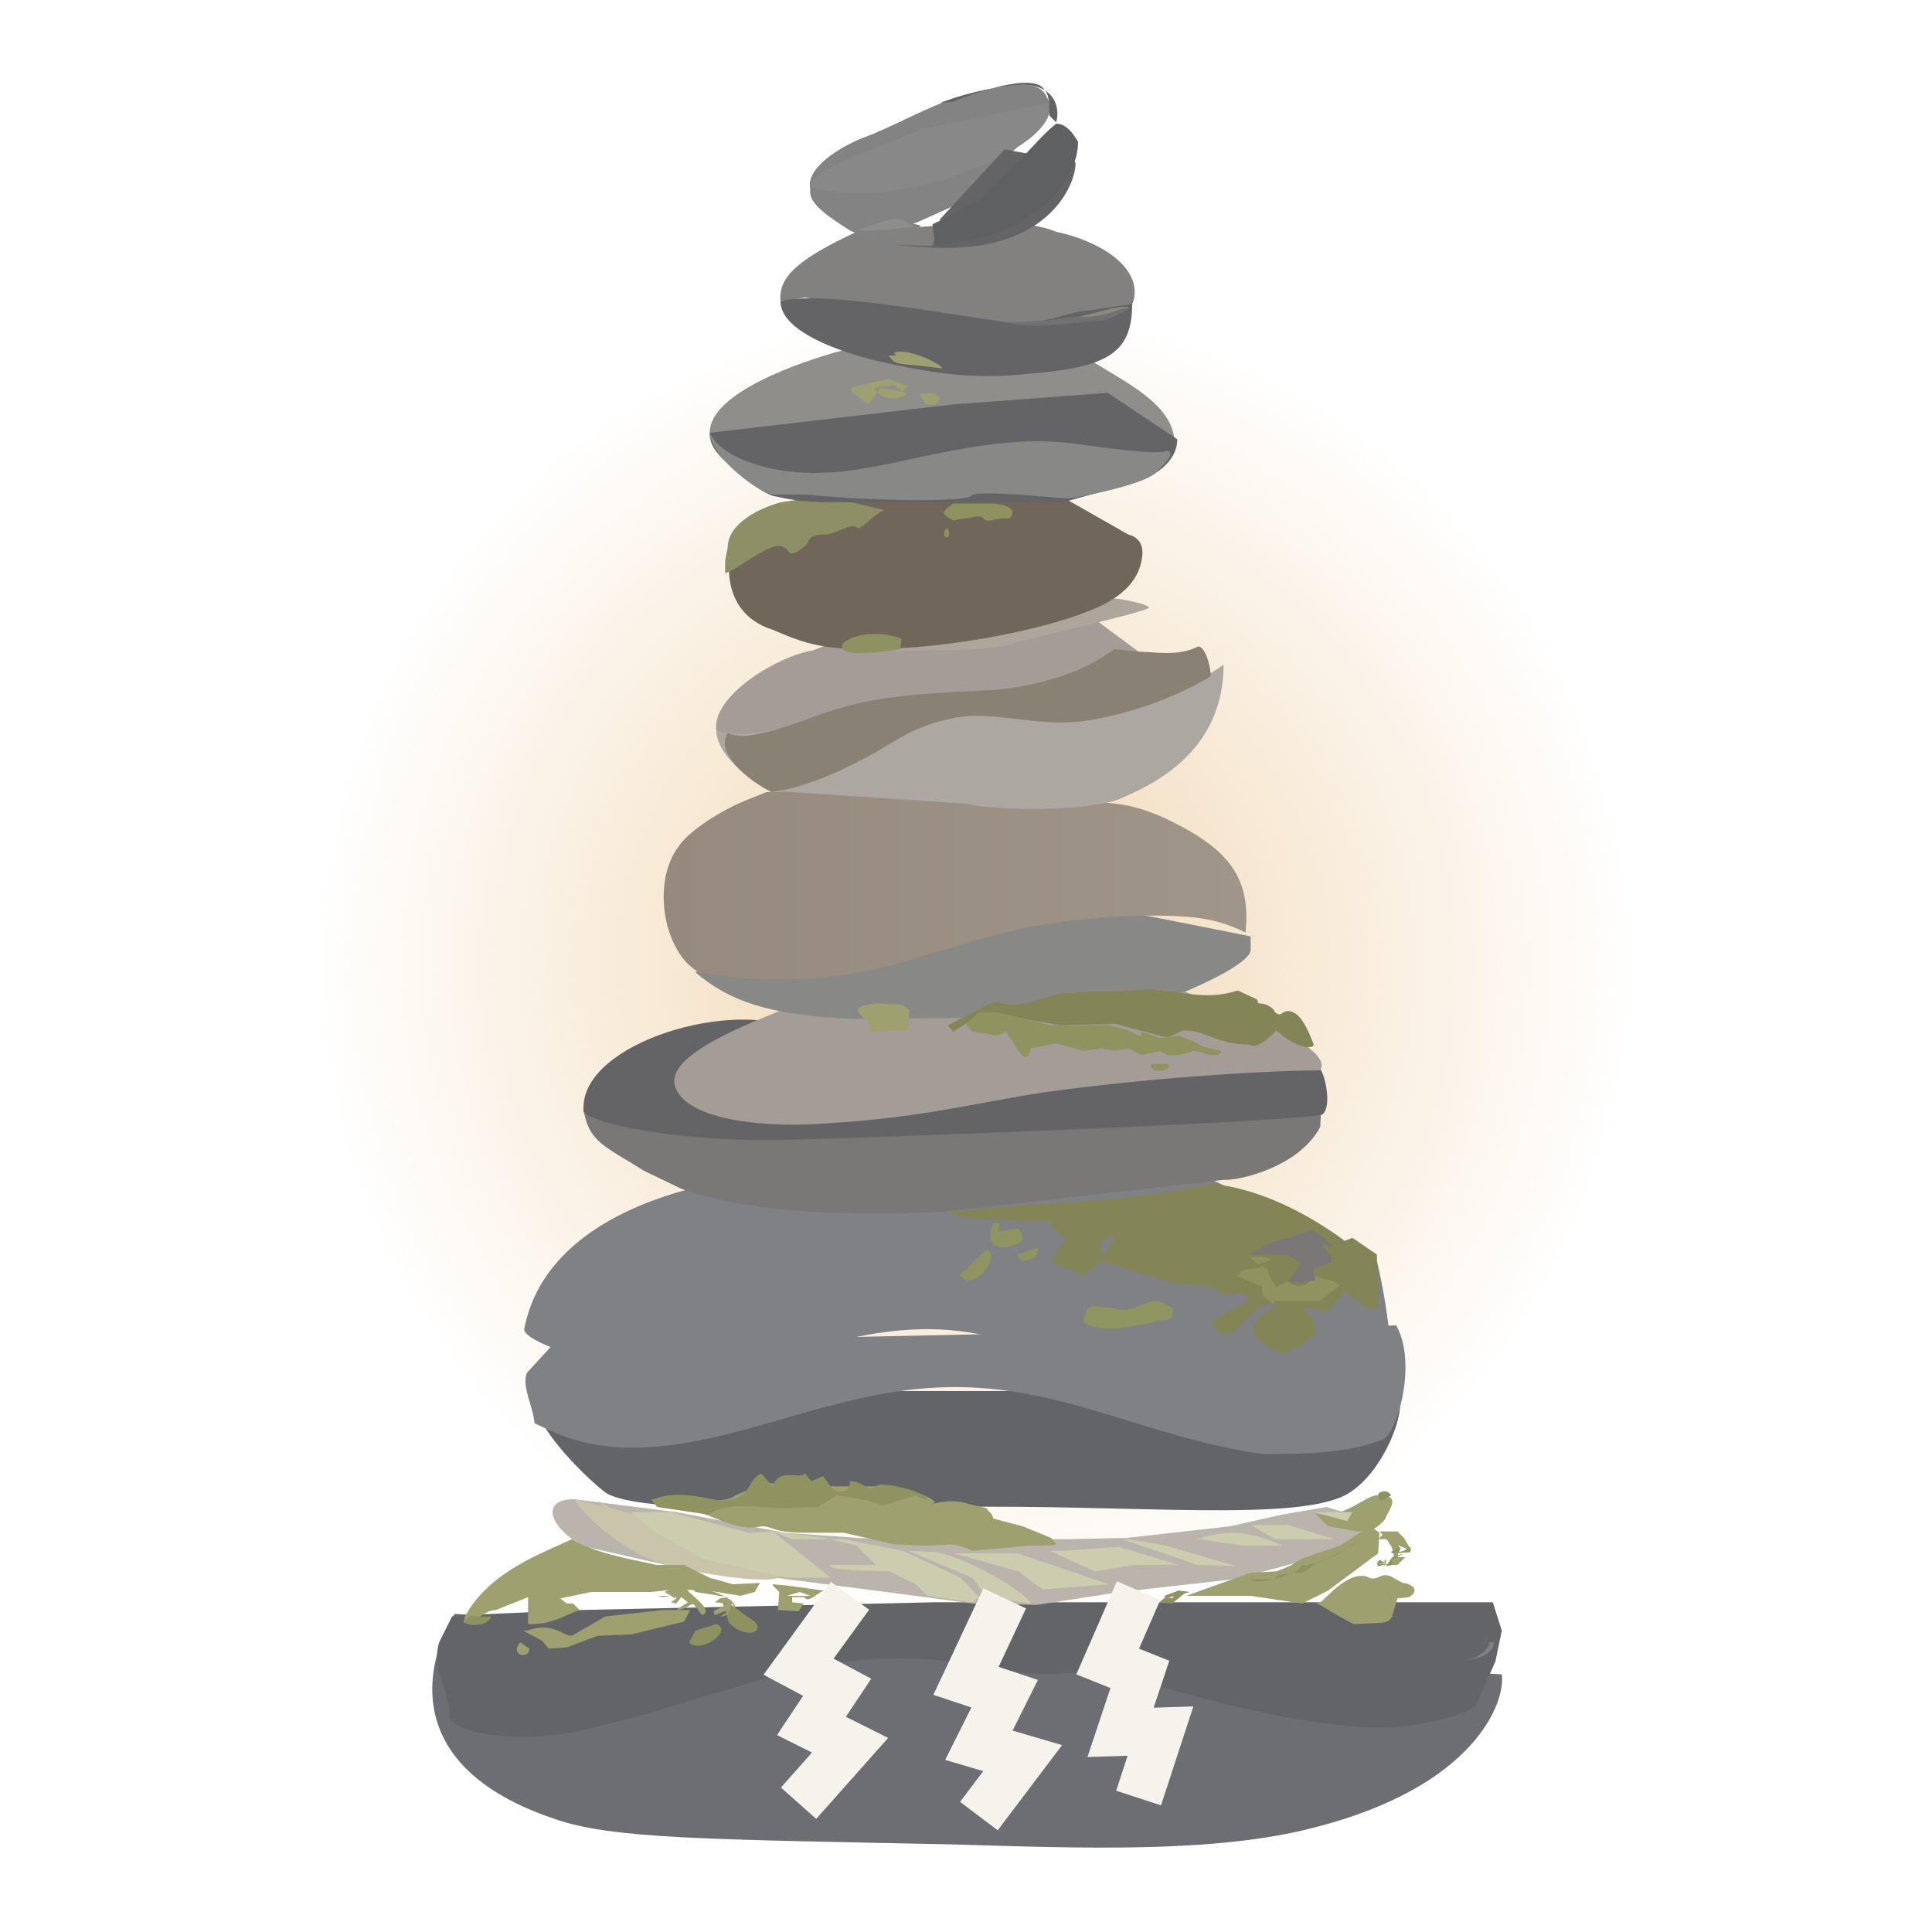
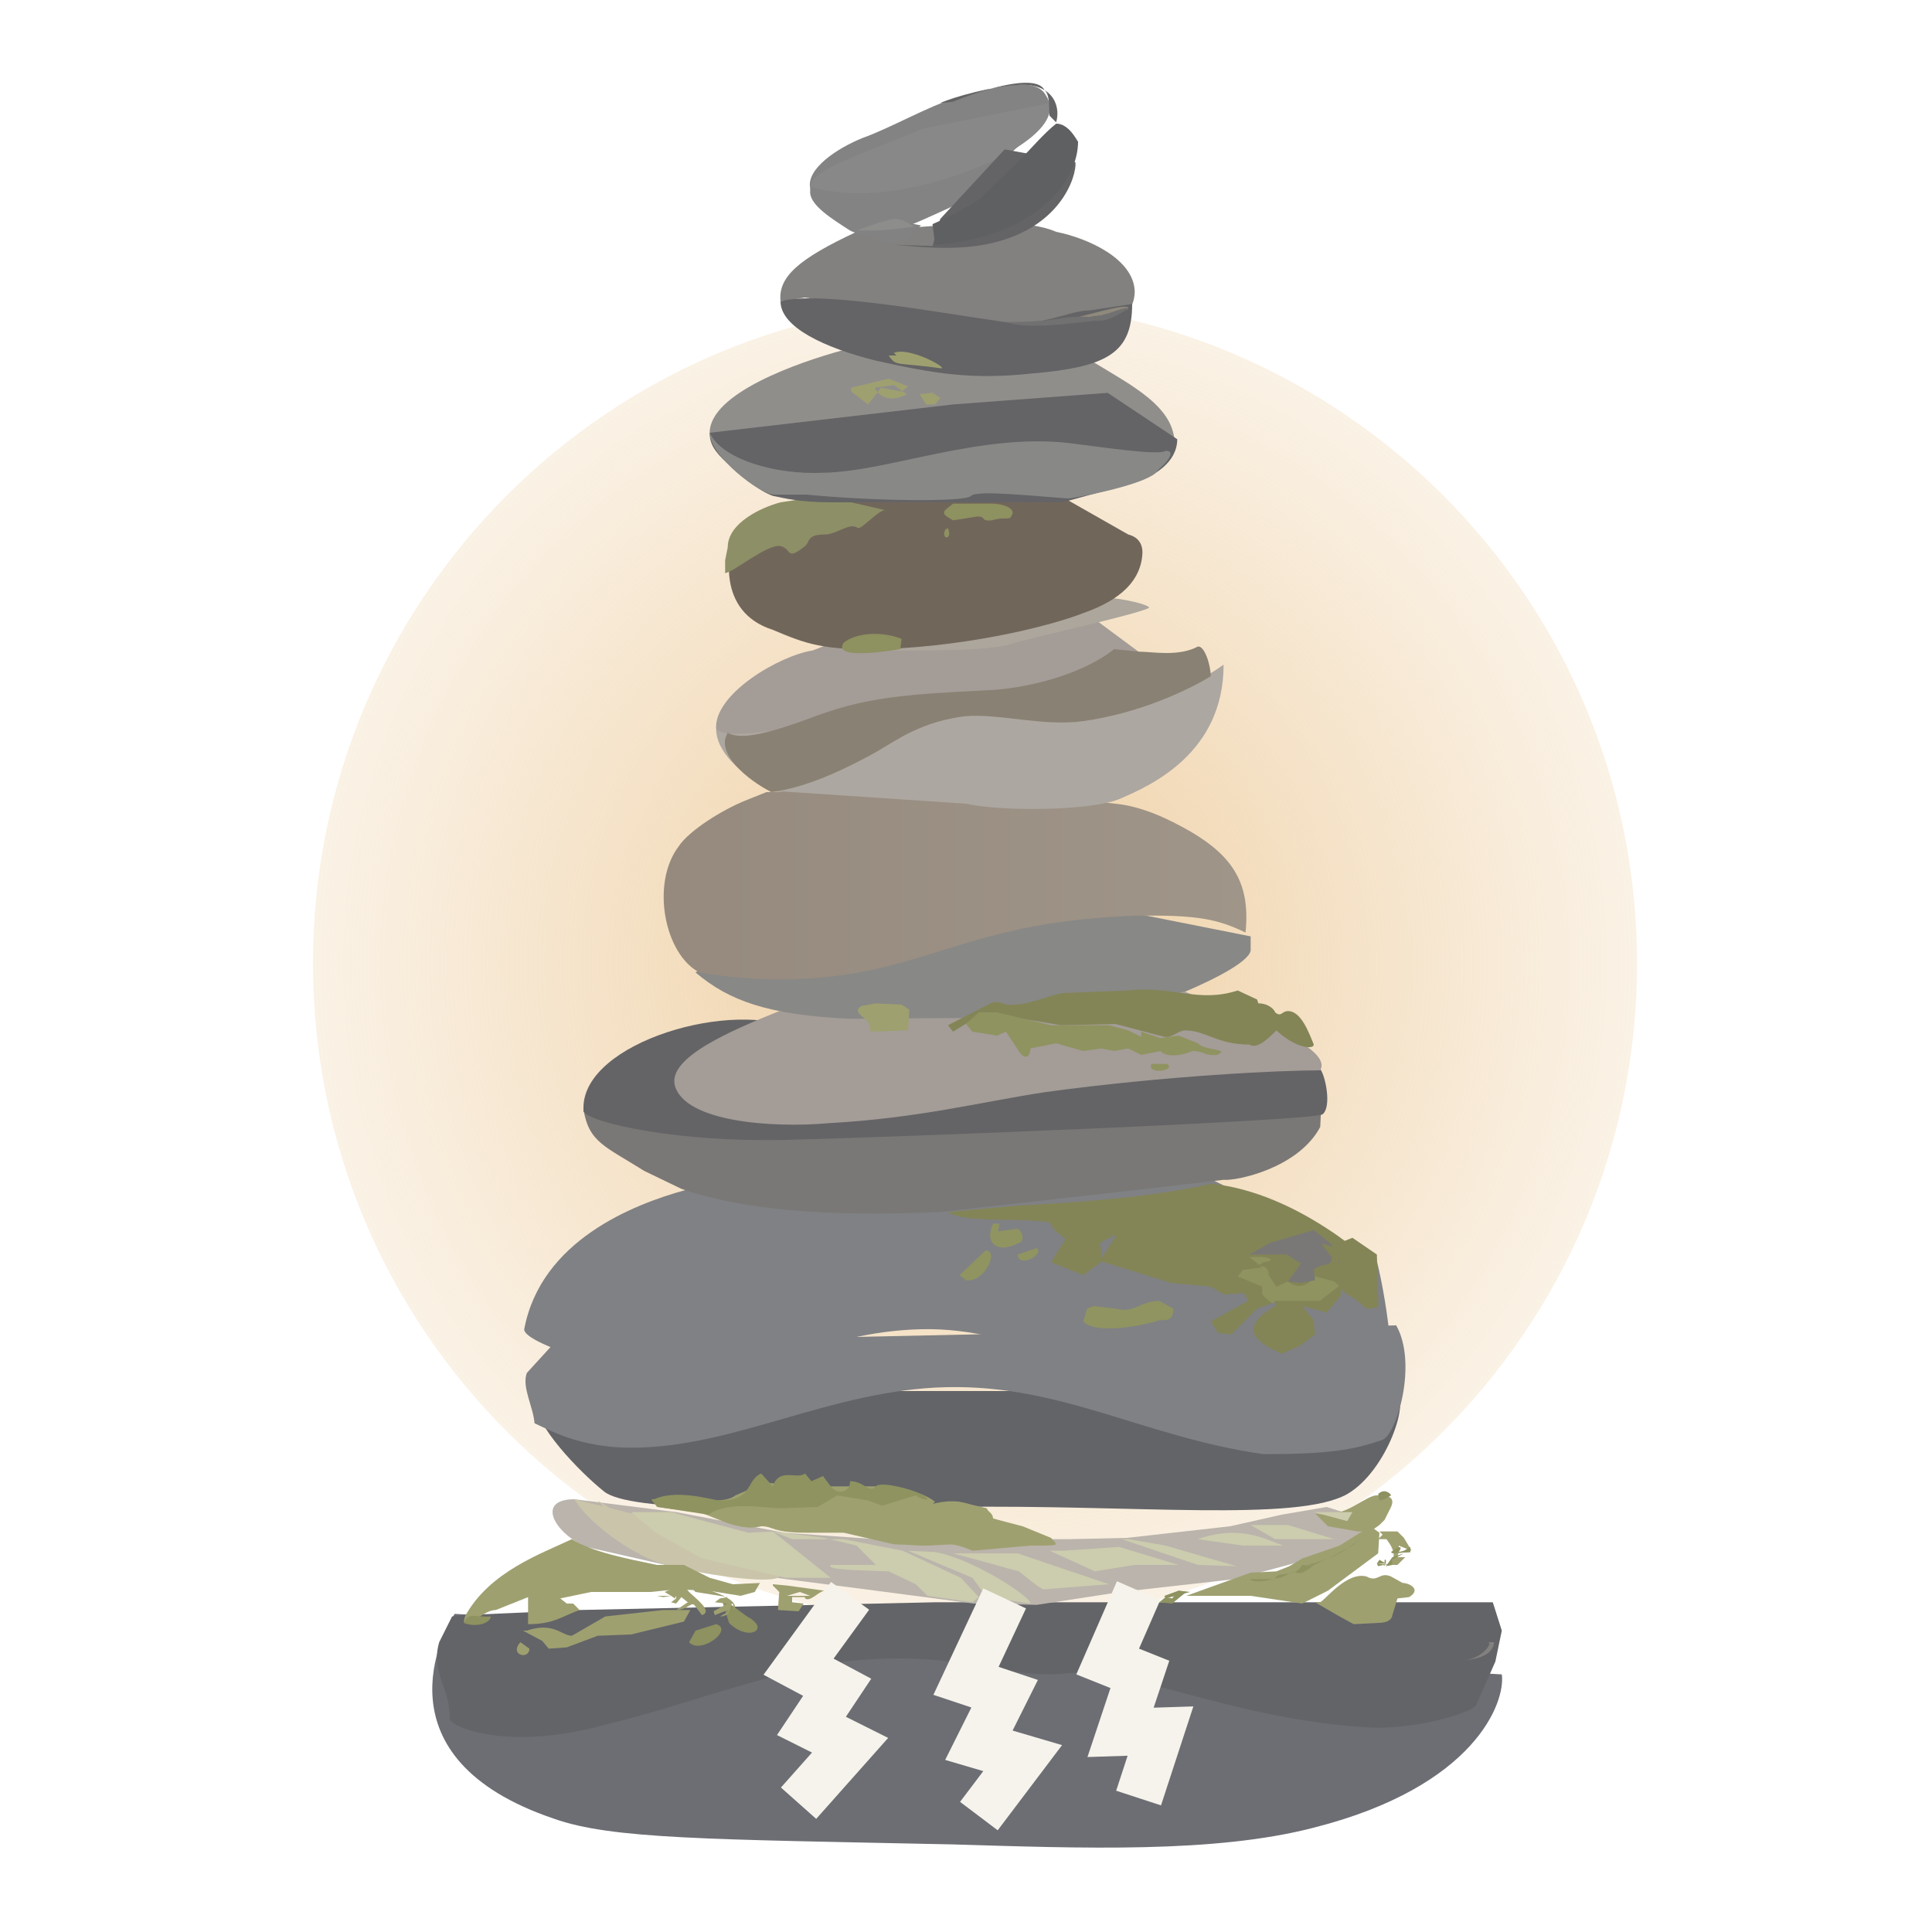
<svg xmlns="http://www.w3.org/2000/svg" viewBox="0 0 150 150">
-   <radialGradient id="SVGID_1_" cx="75.7" cy="75.15" r="51.36" gradientTransform="matrix(1 0 0 -1 0 150)" gradientUnits="userSpaceOnUse">
-     <stop stop-color="#EDCB9B" stop-opacity="0.8" offset="0" />
+   <radialGradient id="SVGID_1_" cx="75.7" cy="75.15" r="70" gradientTransform="matrix(1 0 0 -1 0 150)" gradientUnits="userSpaceOnUse">
+     <stop stop-color="#EDCB9B" stop-opacity="0.95" offset="0" />
    <stop stop-color="#EDCB9B" stop-opacity="0" offset="1" />
  </radialGradient>
  <circle fill="url(#SVGID_1_)" cx="75.7" cy="74.8" r="51.4" />
  <path fill="#6D6E74" d="m35.3 125.3c-0.9 1.3-6.2 11.2 7.7 15.9 4.5 1.6 12 1.6 31 2 10 0.3 20.3 0.7 28-1.3 12.6-3.2 14.9-9.8 14.6-11.9l-81.3-4.7z" />
  <path fill="#636468" d="m41.6 108.9c-0.1 1.7 3.3 5.3 5.3 6.9s13.1 1.4 27.1 1.2 26.7 1.2 30.6-1c3.1-1.8 5-7.5 3.7-8h-65.7l-1 0.9z" />
  <path fill="#808184" d="m43 104.3-2.1 2.3c-0.4 1.1 0.5 2.6 0.6 3.9 1.1 0.5 3.5 1.9 7.5 1.9 8.1 0 15.5-4.5 24.5-4.7s15.4 3.9 24.6 5.2c4.9 0 6.9-0.3 9.2-1.1 1.1-0.3 2.8-5.9 1.1-8.9l-65.4 1.4z" />
  <path fill="#808184" d="m53.2 92.4c-4 1.1-11.2 3.9-12.5 10.8-0.1 1.2 8.9 3.9 13.8 4 3.9 0 9-3.8 17-4s14.5 4.5 24.5 6.6c3 0.2 10.2-0.6 11.4-1.8 1.2-0.1 0.4-6.4-0.5-10.1l-13.8-6.8-39.9 1.3z" />
  <path fill="#797876" d="m52.9 92.3c4.6 1.6 11.1 2.2 20.1 1.8l16-1.8 6-0.7c1 0.1 5.8-0.9 7.5-4.1l0.2-3.9-57.4 2.5c0.4 2.6 1.7 2.9 4.7 4.8l2.9 1.4z" />
  <path fill="#646466" d="m45.3 86v0.3c0.6 0.9 7.3 2.4 15.7 2.2s41.5-1.5 41.7-2c0.7-0.6 0.2-3-0.2-3.5l-40.5-3c-5-2.5-16.7 0.9-16.7 6z" />
  <path fill="#A49C97" d="m60.5 78.5c-3.7 1.5-8.7 3.6-8.1 5.8 0.8 2.8 7.5 3.3 12 2.9 7-0.4 11.5-1.6 16.7-2.4 9.5-1.3 18.4-1.7 21.4-1.7 0.6-1-1.3-2.4-5.5-4.1l-5-2-21.5 1.9-10-0.4z" />
  <path fill="#888886" d="m54 75.5c2.6 2.2 5.6 3.3 12 3.6l13.6-0.1 12.4-2c2.6-1.1 5.2-2.5 5.1-3.3v-1l-13.1-2.6-23 1-7 4.4z" />
  <linearGradient id="SVGID_00000168098116095645154910000007339042362866796124_" x1="51.41" x2="96.9" y1="79.6" y2="79.6" gradientTransform="matrix(1 0 0 -1 0 150)" gradientUnits="userSpaceOnUse">
    <stop stop-color="#958A7D" offset="0" />
    <stop stop-color="#9F9588" offset="1" />
  </linearGradient>
  <path d="m58 62.1c-2 0.8-4.5 2.4-5.3 3.6-2.2 2.9-1.1 8.4 1.6 9.8 3.6 0.6 8.8 1 14.7-0.5 6.1-1.6 9.5-3.5 19-3.9 5.1-0.1 6.6 0.3 8.7 1.3 0.4-3.8-1-5.9-4.2-7.8-1.9-1.1-3.9-2-5.9-2.2l-13.6-1.5-13.5 0.6-1.5 0.6z" fill="url(#SVGID_00000168098116095645154910000007339042362866796124_)" />
  <path fill="#ADA7A1" d="m55.6 56.6c0 1.6 1.6 3.4 4.4 4.8l15 1c2.6 0.6 9.7 0.6 12-0.4s8-3.5 8-10.4c-1.9 1.4-5.2 2.9-9 3.4h-17l-11 1.9-2.4-0.3z" />
  <path fill="#A49C97" d="m63.1 50.5c-2.6 0.4-7.7 3.4-7.5 6.1 1 0.9 4.5 0 9.4-0.5 4-0.4 9.5-0.5 12-0.6 3.3-0.1 8.6-1.4 11.4-4.9l-5.4-4-15 2-4.9 1.9z" />
  <path fill="#ACA69C" d="m68 49.5-0.9 0.6 0.9 0.4c2.6 0 8.8 0.1 10.5-0.5 1.2-0.4 9.8-2.3 10.7-2.8 0.2-0.2-2.1-0.8-3.6-0.8l-6.1 0.6-8.4 0.6-3.1 1.9z" />
  <path fill="#71665A" d="m64.5 38.6c-1-0.1-5.8 0.7-7.4 3-0.6 1.1-1.5 5.9 2.9 7.3 2.6 1.1 3.9 1.6 8.6 1.5 7.4-0.3 13.5-2 15.5-2.8 2-0.7 4.5-2 4.6-4.7 0-1-0.7-1.3-1.1-1.4l-5.1-2.9-16.4-0.2-1.6 0.2z" />
  <path fill="#8D8F66" d="m56.3 43.5v1c0.7-0.1 3.3-2.3 4.3-2.1 0.9 0.2 0.4 1.2 1.9 0 0.4-0.3 0.1-0.9 1.5-0.9 1 0 2-1 2.6-0.5 0.3 0.1 1.5-1.3 2.1-1.4l-4.8-1.1-3.3 0.5c-1.5 0.4-4.1 1.6-4.1 3.5l-0.2 1z" />
  <path fill="#908E8B" d="m65.4 27.2c-3.3 0.9-10.3 3.3-10.3 6.4l20.9 1.4 8-1.6 7.2 1.1c0-2.9-3.2-4.5-6.5-6.5l-10.3-1.6-9 0.8z" />
  <path fill="#646466" d="m55.1 33.6c0 0.8 0.3 1.4 1.4 2.4s2.4 2.1 3.5 2.5c1 0.2 2.1 0.5 4.6 0.5h17.9l5.5-1.5c1.6-0.5 3.4-1.6 3.4-3.4l-5.4-3.6-12 0.9-18.9 2.2z" />
  <path fill="#82817F" d="m60.6 23.4c-0.2-1.9 1.4-3.3 5.9-5.4l6.5-0.5c2.9-0.3 7-0.4 9 0.5 2.5 0.5 6 2.1 6.1 4.6 0 3-4.1 3-5.6 3l-10.5-1.1-9.5-1.4-1.9 0.3z" />
  <path fill="#646466" d="m60.6 23.4c0 2 3.4 3.6 7.4 4.6 4.5 1 7.4 1.5 12.1 1 5.9-0.5 7.8-1.6 7.8-5.4l-3.3 0.5c-1.6 0-3.7 1.3-6.6 0.9-4.4-0.6-14.5-2.5-17.4-1.6z" />
  <path d="m62.9 14.6c-0.3-1.5 2.1-3.1 4.1-3.9 2-0.7 5.4-2.6 7-3 4.1-1.3 6.5-1.6 7.2-0.3 0.8 1.2-0.2 2-1.1 3l-6.1 5.6c-3.3 1.5-6 2.9-8 1.9-1.4-0.9-3-1.9-3.1-2.9v-0.4z" fill="#838383" />
  <path fill="#888888" d="m62.9 14.5c3.2 0.9 6.7 0.5 10.1-0.5 3.9-1.1 9-3.6 8.5-6l-9.9 2c-3.6 1.6-8.7 3.1-8.7 4.5z" />
  <path fill="#646466" d="m69.4 19c1.5 0.1 4.2 0.5 7 0 6-1.1 7.2-5.4 7.1-6.4l-5.5-1-5 5.4-0.6 2.1-3-0.1z" />
  <path d="m66.4 18c1 0.4 1.7 0.7 3.6 1l1.5-1.5-2.5-0.5-2.6 1z" fill="#828282" />
  <path fill="#646466" d="m74 7.9c1.9-0.8 6.4-2.3 7.1-0.9 0.5 0.4 0.3 1.9 0.4 2l0.5 0.5c0.4-1.4-0.4-3.1-3-2.9-1.9 0.1-4.9 0.9-6 1.4l1-0.1z" />
  <path d="m72.4 17.4c1-0.4 3.5-1.8 3.6-1.9l3-2.9c1.1-1.1 2-2.2 3-3 1 0 1.6 1.3 1.7 1.4 0 3.1-3.3 7.4-11.1 8l-0.2-1.6z" fill="#5F6062" />
  <path fill="#8D8D8C" d="m66.5 17.9s2.6-1 3.1-0.9c0.5 0 1.4 0.6 1.4 0.6s-2.4 0.3-3 0.3h-1.5z" />
  <path fill="#636468" d="m34.1 127.5c-0.7 2.4 0.9 3.6 0.8 5.9 0 0.7 4.6 2.6 12.1 0.5 5.6-1.3 12-3.9 18.6-4.9 9-1 12.3 1.5 17.4 0.9 4.9-0.4 12.5 3.5 22.9 4.2 4 0.3 8.5-1.2 8.7-1.7l1.5-3.4 0.5-2.4-0.7-2.2h-43.3l-27.6 0.6-9 0.4-0.9 0.1-1 2z" />
  <path fill="#82817F" d="m113.5 128.9c1.5 0 2.5-1.4 2-1.4h0.5c-0.1 1.4-2.5 1.4-2.5 1.4z" />
  <path fill="#646466" d="m81.1 18" />
  <path fill="#898173" d="m56.5 56.9c1.1 0.6 3.4 0 7.1-1.4 3.9-1.4 7-1.6 12.9-1.9 3.1-0.1 7.5-1.2 10-3.2l2 0.2c1 0 3 0.4 4.5-0.4 0.5-0.1 1 1.4 1 2.3-1.6 1-5.5 2.9-10 3.5-3 0.4-6.4-0.6-9-0.4-3.4 0.4-5.3 1.8-7 2.8-2 1.1-5.1 2.7-8.1 3.1-1.8-0.9-4.4-3-3.4-4.6z" />
  <path fill="#8F897C" d="m82.5 24.9c1.5-0.3 5-1.4 5.1-1v0.1l-2.1 0.5c-0.9 0-4.4 0.9-3 0.4z" />
  <path d="m78 25c1.4 0.4 3 0.4 7-0.1 1 0.1 1.6-0.4 2.6-0.9 0-0.4-1.7 0.6-3 0.6-2.6-0.1-2 0.4-6.6 0.4z" fill="#717172" />
  <path fill="#888886" d="m62.6 38.4c5 0.5 12.4 0.6 12.8 0.1s5.7 0.1 7.6 0.2c2-0.3 6.5-1.3 6.9-2.2 0.6-0.5 1.5-1.5 0.6-1.5-0.5 0.4-5-0.3-7.5-0.6-6.9-0.8-14 2.2-19 2.3-3.9 0.2-8-1.1-8.9-3.1 0 1.8 3.9 4.8 5 4.8h2.5z" />
  <path fill="#8C8B5C" d="m65.5 30.4" />
  <path fill="#9FA070" d="m66.1 30.1 2.9-0.7 1.5 0.6-0.5 0.4-1.6-0.3-1 1.3-1.3-1v-0.3zm1.8 0c0.2 0.5 1.1 1.3 2.5 0.5l-1-0.7-1.5 0.2zm3.5 0.5 0.5 0.8h0.7l0.4-0.5-0.6-0.4-1 0.1zm-2.4-3c0.6 0.9 0.6 0.5 4.1 1 0.4-0.1-2.6-1.7-3.7-1.2l0.2 0.2h-0.6z" />
  <path fill="#8E9160" d="m65.5 49.9c-0.4 0.6 0 1.2 4.4 0.5l0.1-0.8c-1.5-0.6-3.5-0.5-4.5 0.3zm8-10.4c-0.5 0.4 0 0.6 0.5 0.9l1.9-0.3c0.7 0 0.2 0.4 1.1 0.3 1-0.3 1.4 0 1.5-0.3 0.5-0.6-0.6-1-1.5-1h-3l-0.5 0.4zm-0.1 1.6c-0.4 0.8 0.6 0.9 0.2-0.1l-0.2 0.1z" />
  <path fill="#838557" d="m73.6 79.6 3.3-1.7c0.7-0.3 1 0.2 1.7 0.1 1.4 0 2.4-0.6 3.9-0.9l5.1-0.2c3.4-0.4 5.4 1 8.5 0l1.5 0.7 0.1 0.3c0.9 0 1.3 0.6 1.3 0.7 0.5 0.4 0.5-0.1 1-0.1 1 0 1.6 1.6 2 2.6 0 0.4-1.4 0.3-2.9-1.1-0.6 0.6-1.5 1.5-2.1 1.1-2.5 0-3.4-1.1-5-1.1-0.5 0-1 0.6-1.6 0.5l-3.8-1-4.2 0.1-6-1-2.4 1.5-0.4-0.5z" />
  <path fill="#9EA070" d="m66.9 78.1c-0.9 0.5 0.5 0.9 0.6 1.5l0.1 0.5 2.9-0.1 0.1-1.6-0.6-0.4-2-0.1-1.1 0.2z" />
  <path fill="#8F9360" d="m75 79.5 0.5 0.6 1.9 0.3 0.7-0.3 1 1.5c0.5 0.8 0.9 0.4 0.9-0.2l2-0.4 2.1 0.6 1.4-0.2 1 0.2 1.1-0.2 1 0.5 1.5-0.3c0.3 0.4 1.3 0.5 2.5 0 0.9 0 0.9 0.4 1.9 0.3 1.1-0.5-1-0.3-1.5-0.9l-1.5-0.6-1.4 0.2-1.5-0.5v0.4l-1-0.5-1.5-0.4h-4.5l-4.2-1h-1.4l-1 0.9zm14.4 3.1c-0.4 0.9 2 0.5 1.2 0h-1.2z" />
  <path fill="#909461" d="m74.5 99 2-1.9c1.1-0.1 0 2.5-1.5 2.3l-0.5-0.4zm2.6-4c-0.7 1.5 0.3 2.4 2 1.5 0.5-0.1 0.3-0.9-0.1-1.1l-1.5 0.2 0.1-0.6h-0.5zm1.9 2.4c0.1 1.1 2.1 0 1.5-0.5l-1.5 0.5zm5.4 4.2-0.3 1c0.9 1 4.4 0.4 5.9-0.1 0.5 0 1.1 0.1 1.1-0.9l-1.1-0.6c-1.5 0-1.9 1-3.4 0.6l-1.7-0.2-0.5 0.2z" />
  <path fill="#838557" d="m73.6 94.1c1.4 0.9 5.4 0.4 7.9 0.8 0.5 1.1 1.5 1.1 1.1 1.5l-1 1.6 2.5 1 1.5-1.1-0.2-1.4 1.1-0.6 0.1 0.1-1.2 1.9 5.5 1.7 3.1 0.3 1 0.6 1.6-0.1 0.3 0.6-2.9 1.6 0.6 0.9 1 0.1 2-2 1.4-0.5v0.3c-2.6 1.5-2 2.6 0.5 3.7l1.4-0.6 1.2-0.9-0.1-1.1-0.9-1.1 1.9 0.5 1.1-1.3v-0.5l0.5 0.4 1.9 1.1 0.4-0.2 0.1-0.5-0.1-2.5s-5.9-5.8-12.9-6.5c-4.6 1.1-11.1 1.5-15 1.7l-5.4 0.5z" />
  <path fill="#8F9360" d="m97 97.6 1 0.8-1.5 0.2-0.4 0.5 1.9 0.8v0.6c1 1.1 1 0.5 0.9 0.5h0.1 3.5c0.5-0.5 2-1.4 1.5-1.4l-1.9-0.5c-1 1.3-2 0.5-2.1 0.4l-0.9 0.4-0.6-0.9c0-1.1-1.4-0.5-0.4-1 0.9-0.1 0.8-0.5-1.1-0.4z" />
  <path fill="#797876" d="m97.9 97.4h2l1.1 0.7-1 1.4 1 0.1 1.1-0.2-0.1-0.8c0.6-0.6 1.5-0.2 1.4-1l-0.8-1c1.5 0 1.4 1.8 1.4 2.4 0.4 0.5 0.6 0 0-1.1v-0.8l-2-1.6-3.4 1-1.6 0.9h0.9z" />
  <path fill="#838557" d="m103 96.9 1 1-0.1 1.1-0.8 0.1 3 2.5 0.8-0.1h0.1v0.1-0.1-0.5l-0.1-3.6-1.9-1.3-2 0.8z" />
  <path fill="#BAB4AC" d="m44.6 116.4c-3 0-1.6 2.6 0.9 3.7l6.6 1.5 4.4 0.4 4.5 0.6 7 0.9 7.6 1 4.9 0.1 6.5-1 8.9-1 5.6-1.5 3.9-1.6 1.1-1.4-3.5-1.1-3.5 0.6-4 0.9-8 0.9-4.5 0.1h-15l-7.1-0.5-8.4-1.6-7.9-1z" />
  <path fill="#CAC4AA" d="m44.6 116.4c0.8 1.5 4.4 4.5 7.5 5.2 3.3 0.8 7.4 1.3 8.3 0.9l0.6-0.5-6-2-4-2-6.4-1.6z" />
  <path fill="#9FA070" d="m36.1 125.5c1.9-3.5 6-4.9 8.3-6 1.6 1 4.2 1.5 6.6 2h2.1l2 1 1.8 0.5 2.1-0.1-0.4 0.7-1.1 0.3-2.5-0.4-2.5-0.1-2 0.2h-4.6l-2.4 0.5 0.5 0.4h0.5l0.5 0.5c-1.4 0.5-2 1.1-4 1.1v-2.1l-2.5 1c-1 0-2 1.4-2.5 0.9l0.1-0.4zm4.5 1.1 1.5 0.8 0.5 0.6 1.4-0.1 2.4-0.9 2.6-0.1 4.1-1 0.5-0.9h-2.1l-4.5 0.5-2.6 1.5c-0.8 0-1.4-1.1-3.5-0.4h-0.3zm-0.2 0.9c-0.9 1 0.7 1.4 0.7 0.5l-0.7-0.5z" />
  <path fill="#8E9160" d="m36 126c1 0.4 2.1 0 2.1-0.5-1.1 0.1-1.7-0.4-2.1 0.5zm17.5 1.5c0.9 1 3.5-1 2.1-1.4l-1.6 0.5-0.5 0.9zm2.6-3.1 0.5 1.6c1.5 1.5 3.3 0.5 1.4-0.5l-1.5-1.1h-0.4z" />
  <path fill="#9EA070" d="m50.6 116.4 0.4 0.6 3 0.4c1 0 3.1 1.6 5.1 1.1 1 0 0.8 0.5 3.5 0.5h2.9l3.9 0.9 2.6 0.1 2-0.1 1.5 0.2 6.5-0.2-2.9-1.4-2-0.6-0.5-0.8-2.1-0.5c-1.4-0.2-2.5 0.4-1.9 0-1.5-1.2-4.1-1-4.5-1.2h-6l-2.7-0.3-2.3 1c-0.5 0.4-1.6 0.5-2.6 0.3l-1.9-0.3-1.7 0.3h-0.3z" />
  <path fill="#9FA070" d="m54 117.1c1.5 0.9 2.5 1 4.6 1 1.3 0 1.5 0.9 2.9 0.8 1.9 0 3.5-0.5 5.5 0.1 2.9 1 4 1.1 6.1 0.9 0.9-0.2 2.4 0.5 2.4 0.5l4.5-0.4c2.5 0 2.1 0 1.6-0.6l-2.2-0.9-2.3-0.6c0-0.5-0.7-0.9-1.6-1-0.5-0.3-1.9-0.5-3 0-1.4-0.4-4 2-6 1.6-2.6-0.6-1.5-2-2.6-2-0.5 0-1.4 1.5-2.9 1-1.6-0.6-1.5-0.4-3 0l-2 0.5c-0.5 0-1-1.1-2-0.9z" />
  <path fill="#8F9360" d="m59.1 114.4c-1.2 0.5-0.6 2.1-3.2 2.1-0.5 0-3.5-1-5.3 0l0.5 0.5 3.9 0.6c1.5-1.1 4.4-0.5 5.6-0.5l2.9-0.1 1.5-0.9 2.4 0.4 1.1 0.4 2.6-0.8c0.4 0.3 0.9 0.4 0.9 0.3 0-0.5-3.6-1.5-4-1-0.5 0.6-0.9-0.4-2-0.4 0 1-1.1 1-1.5 0.4l-0.6-0.8-0.9 0.4-0.5-0.6c-0.6 0.5-2-0.5-2.5 1l-0.9-1z" />
  <path fill="#9FA070" d="m51.6 123.6 0.5 0.3h-1.1l0.5 0.1 0.6-0.1 0.3 0.2 0.1-0.2v0.2l-0.4 0.3 0.4 0.1 0.4-0.5 0.5 0.4-0.9 0.6h-0.1c1 0 1.2-0.6 1.5-0.4l0.6 0.8c0.9-0.3-0.5-1.3-1-1.8l-0.5-0.6-1.4 0.6zm1.8-0.6 0.6 0.6 2.5 0.4-0.6 0.1-0.4 0.3 1 0.1-1.1 0.6 0.1 0.3 1-0.4 0.1 0.1-0.7 0.4c1 0 0.7-1 1-1l0.1 0.5c0.5-0.9-2-1.6-3.6-2z" />
  <path fill="#9FA070" d="m60 123.1 0.5 0.5-0.1 1.4 1.6 0.1 0.4-0.6-0.9-0.1v-0.4h1v0.1c0.4 0.3 1-0.5 1.5-0.6l-2.9-0.4-1.1-0.1v0.1zm1.1 0.8 1-0.3 0.8 0.3h-1.8z" />
  <path fill="#CAC4AA" d="m46.4 116.5c2.7 3 6 5.1 12.6 6l-3.9-1.4-4.6-2.1-4.1-2.5z" />
  <path fill="#9EA070" d="m97.1 122.1 2-0.1 1-0.4 1-0.6 2.9-1 2.4-1.5 0.7 0.5-0.1 1.6-3.9 2.9-2 1-4-0.6h-5l5-1.8z" />
  <path fill="#9FA070" d="m102.1 124.4 1.9 1.1 1.1 0.6 1.9-0.1c1.1 0 1.1-0.6 1.1-0.6l0.4-1.3 0.9-0.1c1-0.6 0-1.1-0.5-1.1l-0.9-0.5c-0.9-0.4-1 0.5-1.9 0-1.5-0.4-3.1 1.7-3.6 2h-0.4zm0-6.9 1 1 2.3 0.4h1l0.7-0.5 0.4-0.4 0.5-1c0.4-0.9-0.5-0.9-1-0.9-1-0.1-2.5 1.9-4.9 1.4z" />
  <path fill="#8E9160" d="m107 116c0.5-0.5 1 0 1 0.1l-0.5 0.3-0.4 0.1-0.1-0.5z" />
  <path fill="#8F9360" d="m106.1 119c-1.1 1-2.1 1.9-4.6 2.5l0.6 0.1-1-0.1c-0.6 1.1-2 0.4-2.1 1.1h-2c0.6 0.5 2.4-0.2 2.4-0.1l1.1-0.5c0.5 0.5 1.5-0.5 1.5-0.5l1.1-0.5 1.9-1 1.1-1z" />
  <path fill="#9FA070" d="m107.1 118.9c0.5 0.5 1.9 2 0.5 2.6h0.9l0.6-0.6h-0.6l0.1-0.5v-0.4l1 0.4-0.6-1-0.5-0.5h-1.4z" />
  <path fill="#8F9360" d="m108.1 120.9-0.5 0.7 0.5-0.1v-0.4l0.9-0.5-0.9 0.3z" />
  <path fill="#CCCCAE" d="m52.1 117.4 6 1.6 1.9-0.1 4.5 3.6h-3.5l-6.5-1.5-3.6-2-1.9-1.6h3.1zm7.9 1.5 4 0.5 2.5 0.6 1.5 1.5h-3.5c-0.4 0.4 2 0.4 4.5 0.5l2.1 1 0.9 0.9 3.5 0.5 0.5-0.4-1.4-1.5-4.5-2.1-4.6-0.9h-4l-1.5-0.6zm10.5 1.5 5 2.1 1.1 1.5 3.4 0.5c0.1-0.5-4.5-3.5-7.4-4l-2.1-0.1zm3.5 0.2 5.1 1.4 1.4 1.1 0.5 0.3 5.1-0.4-7.1-2.4h-5zm7.5-0.2 3.5 1.6 3.1-0.5h3.4l-4.6-1.4-4.4 0.3h-1zm5.6-0.9 5.9 2 3 0.1-5.5-1.6-2.9-0.5h-0.5zm5.9 0 3.5 0.5h3.1c-1.5-0.6-3.5-1.6-6.6-0.5zm4.1-1.1 1.9 1.1h4.6l-3.6-1.1h-2.9zm4.9-1 2.6 0.7 0.4-0.7h-3z" />
  <path fill="#8E9160" d="m91.5 123.5-1.1 0.4 0.1 0.2 1.9-0.5-0.9-0.1z" />
  <path fill="#8F9360" d="m90.5 124-0.5 0.4 1 0.1 1.1-0.9-0.6-0.1-0.5 0.6-0.5-0.1zm17.6-3.4 1.4-0.1v-0.1" />
  <path fill="#8F9360" d="m108 120.5c0.5-0.4 1-0.6 0.6 0l0.4-0.1 0.5-0.3v0.4l-1.4 0.1-0.1-0.1z" />
  <path fill="#8F9360" d="m107.4 121.5 0.1 0.1v-0.1h-0.1z" />
  <path fill="#8F9360" d="m106.9 121.4 1 0.1h-0.5l-0.4 0.1-0.1-0.2m0.2-0.3 0.5 0.3h-0.7l0.2-0.3z" />
  <path fill="#8F9360" d="m107.5 121.1v0.3h0.1v-0.3h-0.1z" />
  <path fill="#9FA070" d="m107 119.5h1.1v-0.5h-0.6l-0.5 0.5z" />
  <path fill="#9FA070" d="m107.4 119.4 0.7 0.1-0.1-0.6-0.6 0.5z" />
  <path fill="none" stroke="#F5F3EB" stroke-width="3.663" stroke-miterlimit="10" d="m62 140 4-4.5-3-1.5 2-3-3-1.6 4-5.5" />
  <path fill="none" stroke="#F5F3EB" stroke-width="3.663" stroke-miterlimit="10" d="m76 141 3.4-4.5-3.4-1 2-4-3-1 3-6.4m10.4 15.5 1.7-5.2-3.1 0.1 1.5-4.5-2.5-1 2.4-5.5" />
</svg>
